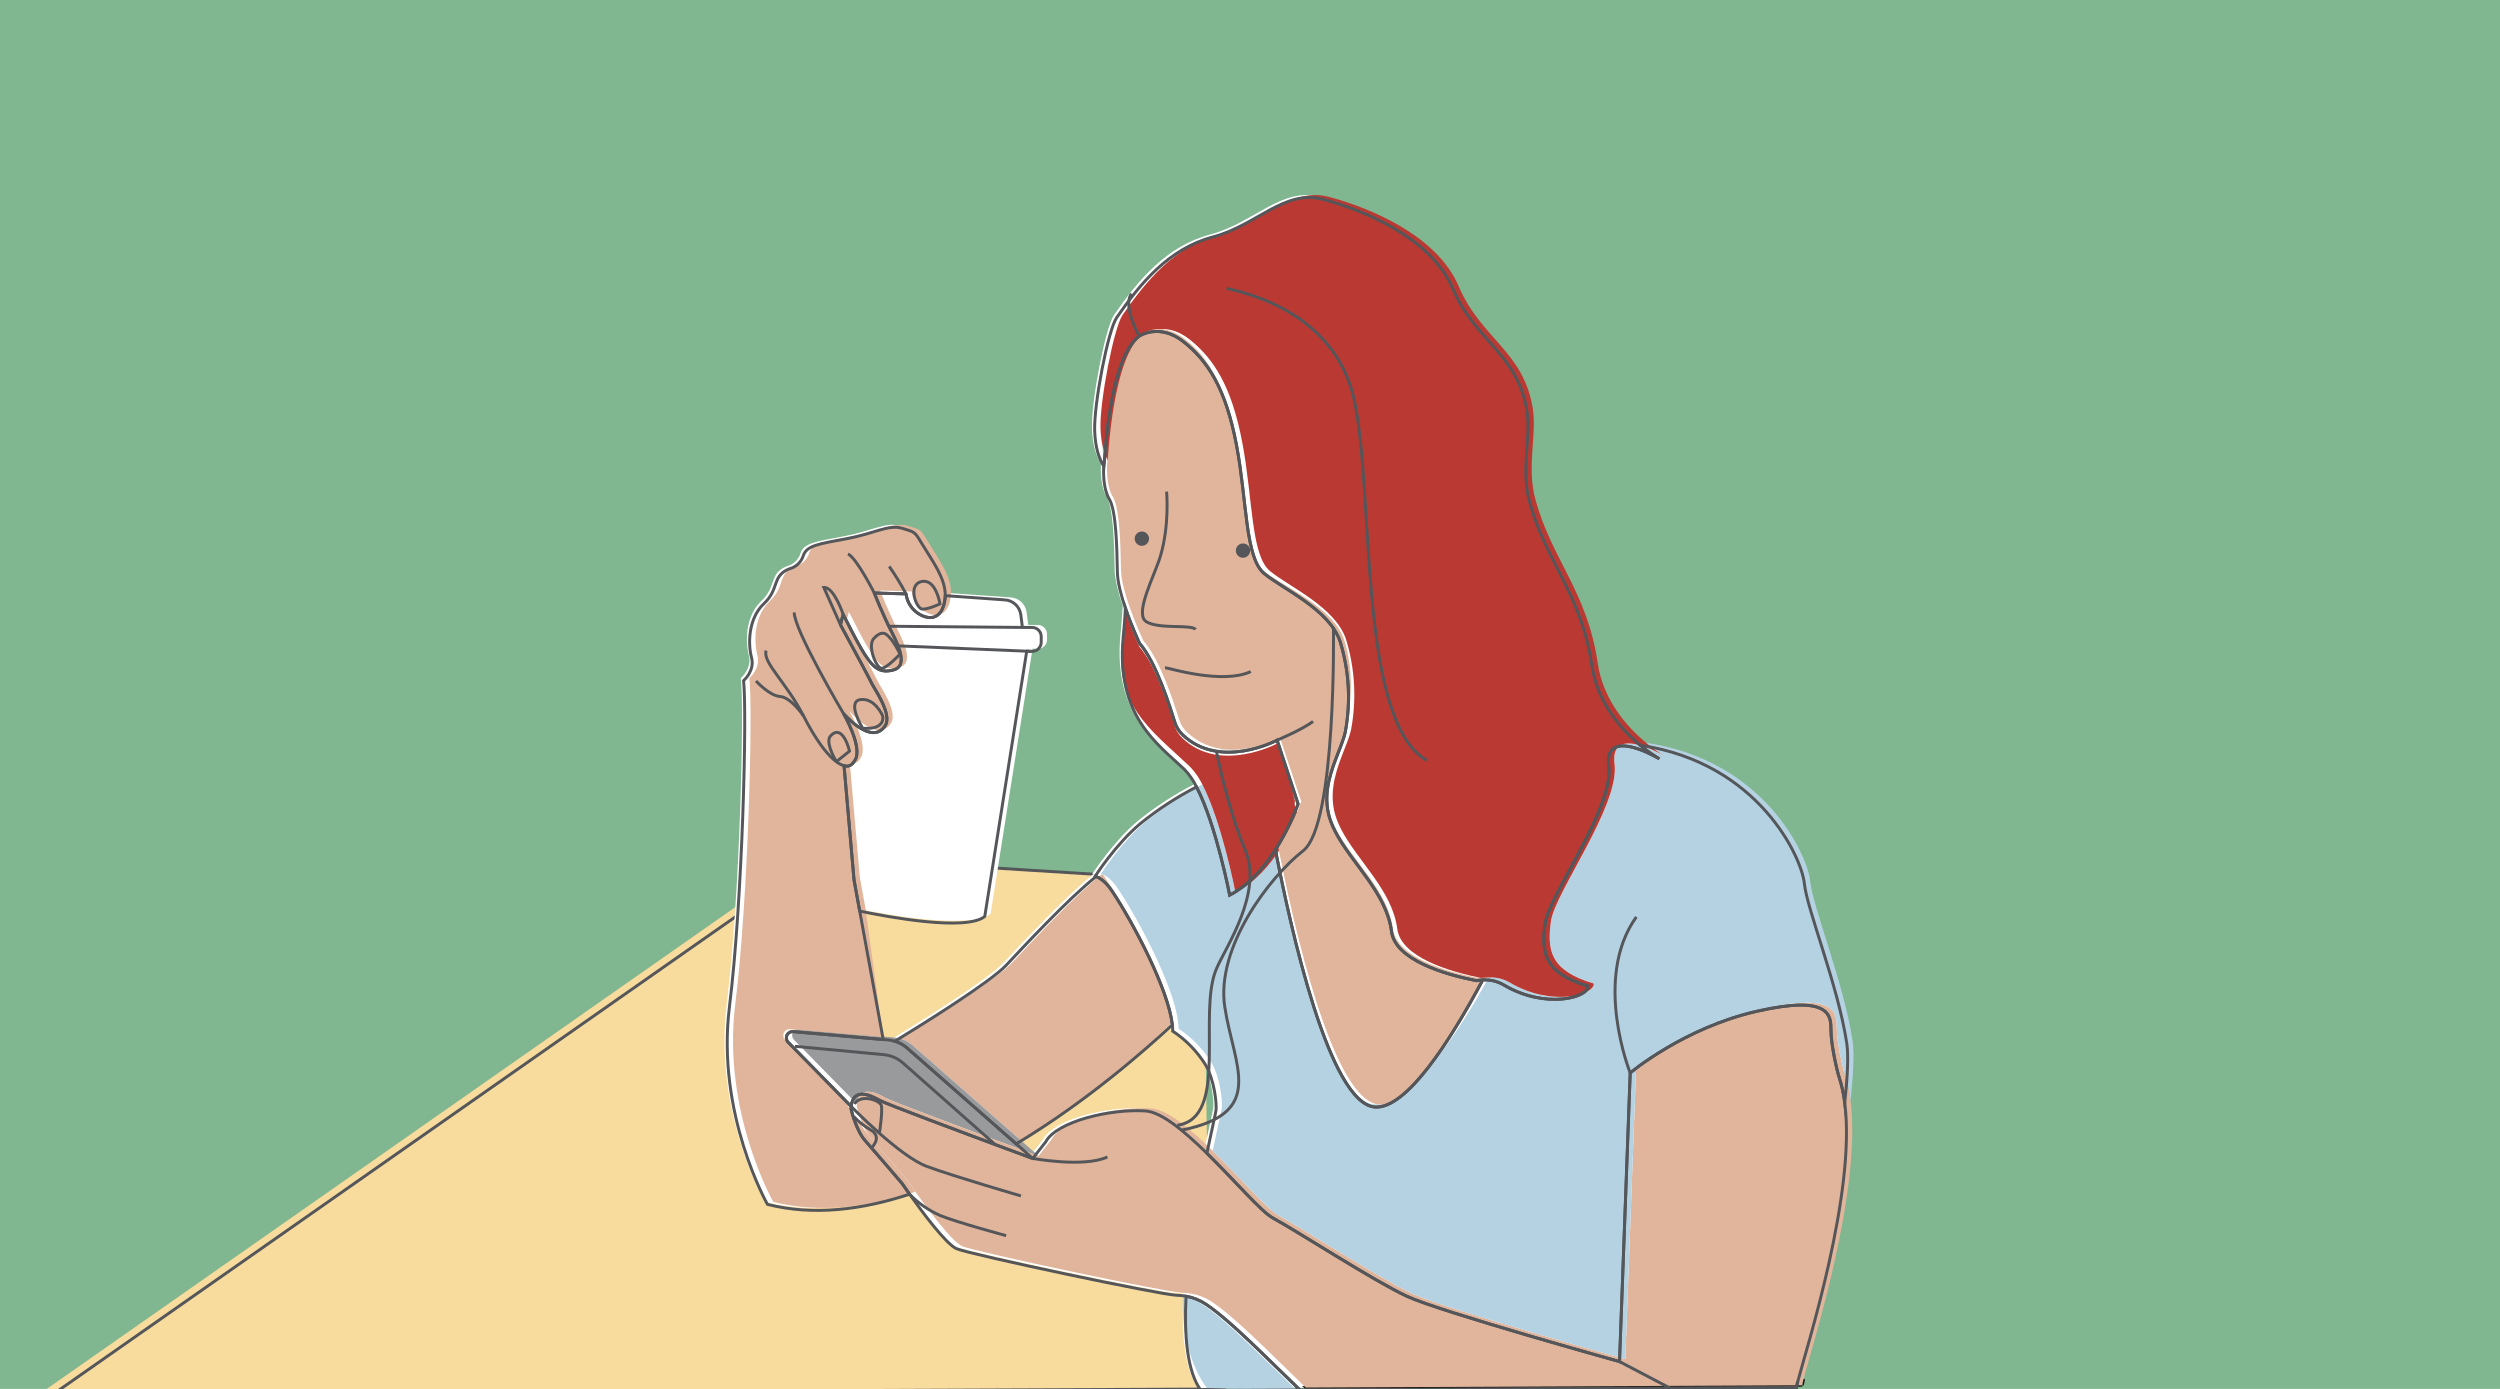
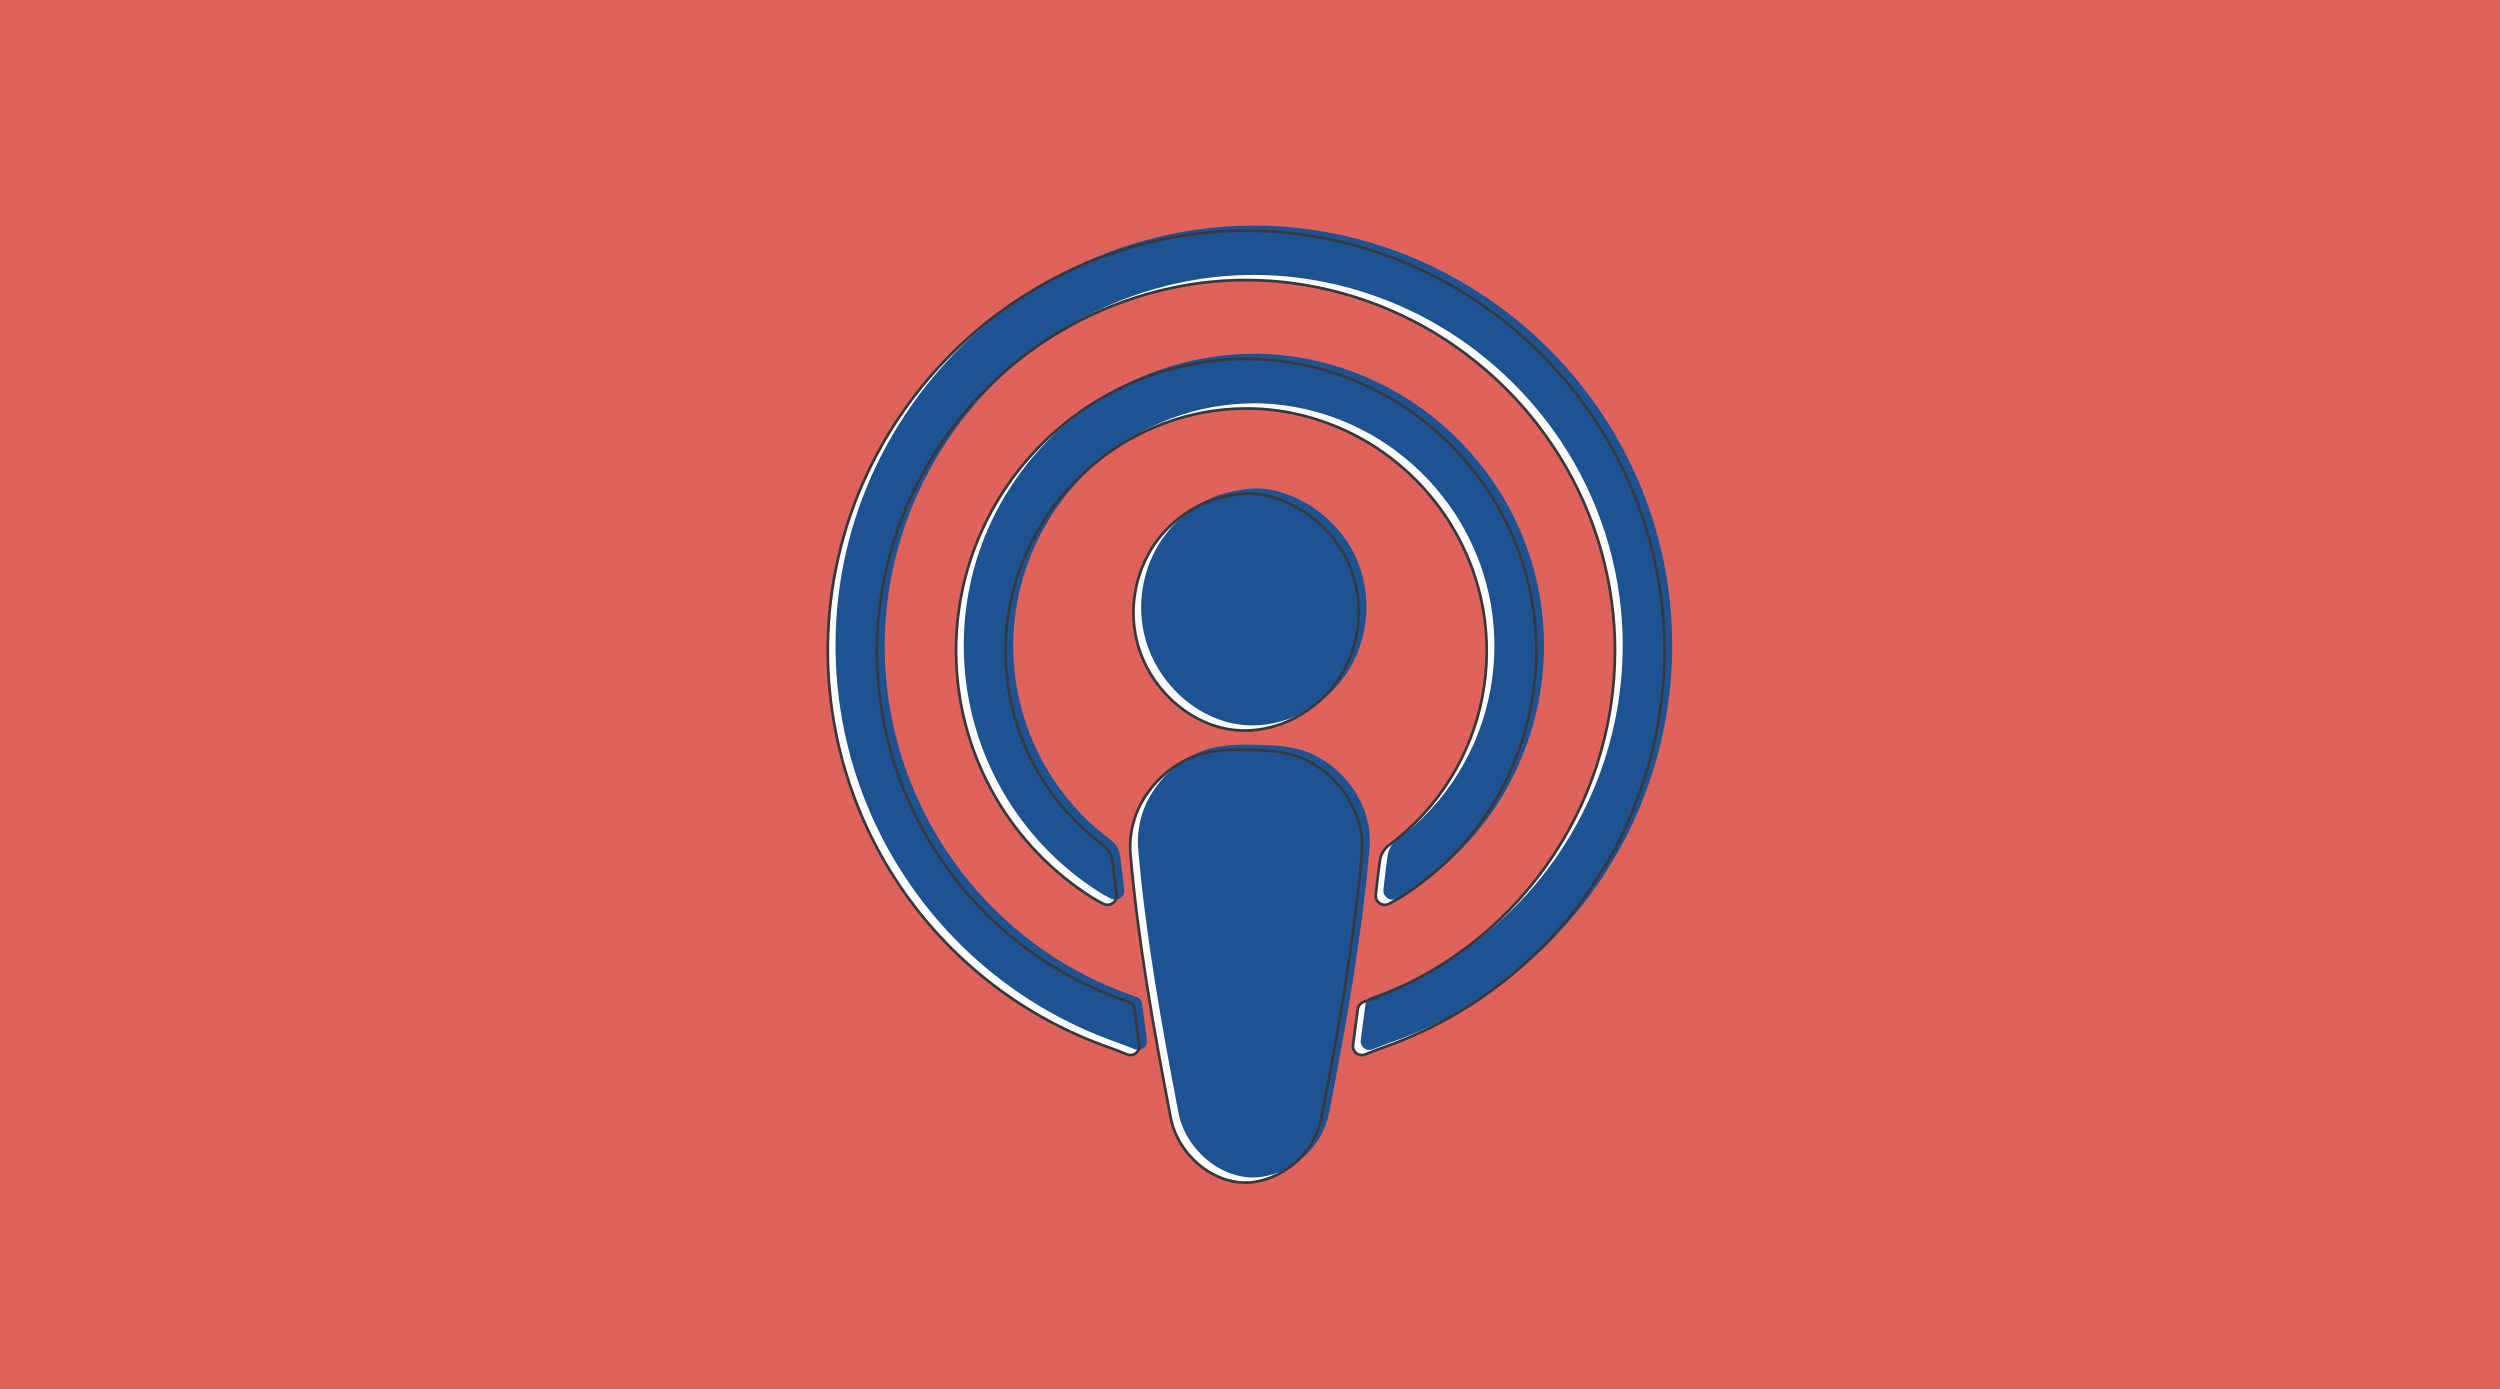
- <svg xmlns="http://www.w3.org/2000/svg" id="Layer_1" data-name="Layer 1" viewBox="0 0 841.89 467.717">
-   <defs>
-     <style>.cls-1{fill:#80b690;}.cls-2{fill:#f8dc9d;}.cls-11,.cls-3,.cls-5,.cls-6{fill:none;}.cls-11,.cls-12,.cls-3{stroke:#54565a;}.cls-3{stroke-linejoin:round;}.cls-4{fill:#fff;}.cls-6{stroke:#1d1d1b;}.cls-11,.cls-12,.cls-6{stroke-miterlimit:10;}.cls-7{fill:#b5d2e3;}.cls-8{fill:#e0b59b;}.cls-9{fill:#989a9c;}.cls-10{fill:#ba3932;}.cls-12,.cls-13{fill:#54565a;}</style>
-   </defs>
-   <rect class="cls-1" width="841.89" height="467.717" />
-   <path class="cls-2" d="M271.545,288.747c2.475,0,133.635,8.249,133.635,8.249l2.475,170.756L13.349,469.401Z" />
-   <path class="cls-3" d="M276.238,288.747c2.475,0,133.635,8.249,133.635,8.249l2.475,170.756L18.042,469.401Z" />
-   <path class="cls-4" d="M437.244,467.635l166.818-1.138-167.199.772C436.99,467.391,437.117,467.514,437.244,467.635Z" />
-   <path class="cls-4" d="M604.502,464.344a9.874,9.874,0,0,0-.44,2.154S604.22,465.731,604.502,464.344Z" />
-   <path class="cls-4" d="M398.485,435.679c-.675,13.401.382,25.417,5.022,31.744l33.356-.154c-11.435-10.938-22.965-22.966-31.516-28.791A17.719,17.719,0,0,0,398.485,435.679Z" />
-   <path class="cls-4" d="M341.286,384.381c23.694-14.219,43.309-31.503,52.586-40.094-1.354-12.015-13.09-34.188-20.261-45.005-2.402-3.623-4.602-4.638-5.417-4.906-9.02,7.074-24.896,24.115-30.169,29.74-5.489,5.855-28.752,20.296-37.596,25.694a10.806,10.806,0,0,1,4.067,2.237Z" />
-   <path class="cls-4" d="M264.486,350.143l21.213,21.622c.765-6.66,6.833-3.621,9.54-2.074,2.058,1.176,28.956,11.208,43.077,16.446,5.095,1.89,8.527,3.156,8.527,3.156l.013-.016-5.569-4.895-36.79-32.334a11.003,11.003,0,0,0-6.192-2.65l-1.802-.158-30.33-2.666A2.104,2.104,0,0,0,264.486,350.143Z" />
-   <path class="cls-4" d="M618.463,362.09c-.8-2.4-2.8-11.201-2.8-16.001,0-4.8,0-12.001-24.802-6.401-24.802,5.6-42.803,20.802-42.803,20.802L544.457,457.697s-60.404-16.801-71.605-22.002c-11.201-5.2-36.403-21.602-45.203-26.402-3.824-2.086-12.833-12.62-22.153-21.762-7.54-7.396-15.283-13.883-20.65-14.241-12.001-.8-30.002,3.6-33.603,10.401l-4.388,5.584-.013.016s-3.432-1.266-8.527-3.156c-14.12-5.238-41.019-15.27-43.077-16.446-2.706-1.547-8.775-4.586-9.54,2.074-.027.231-.048.471-.061.726,0,0,1.6,7.201,4.8,10.801,3.2,3.6,12.401,14.401,12.401,14.401s.995,1.462,2.535,3.628c4.168,5.861,12.361,16.913,15.866,18.374,4.8,2,68.452,15.457,73.931,15.653a22.293,22.293,0,0,1,3.314.332,17.719,17.719,0,0,1,6.862,2.799c8.551,5.825,20.081,17.854,31.516,28.791l167.199-.772a9.874,9.874,0,0,1,.44-2.154c2.958-11.3,19.658-63.344,15.819-93.677A45.213,45.213,0,0,0,618.463,362.09Z" />
-   <path class="cls-4" d="M309.124,206.261a9.272,9.272,0,0,1-4.927-7.089l-10.701-.309s2.909,7.398,5.902,13.217c2.992,5.819,5.071,11.554.499,12.718-4.572,1.164-6.983-.499-11.056-7.648-1.937-3.399-4.061-7.605-5.837-11.11l-.904,3.521c4.402,8.123,9.782,18.099,10.315,19.309.914,2.078,7.302,10.798,4.738,14.713-4.572,6.982-14.048-4.156-14.048-4.156s6.899,11.804,3.741,15.96c0,0-1.214,2.502-3.542,1.588l3.376,38.562,1.91,10.444c8.904,1.863,35.768,6.941,42.115,1.809L344.842,218.42l1.569.105a3.099,3.099,0,0,0,3.305-3.093v-1.875a3.099,3.099,0,0,0-3.099-3.099h-3.238l-.528-4.224a5.777,5.777,0,0,0-5.52-5.057L317.39,199.754c-.007.257-.01.515-.036.771C316.772,206.178,313.696,208.588,309.124,206.261Z" />
-   <path class="cls-4" d="M290.438,383.291c-3.2-3.6-4.8-10.801-4.8-10.801.013-.255.035-.495.061-.726L264.486,350.143a2.104,2.104,0,0,1,1.686-3.57l30.33,2.666-7.912-43.258-1.91-10.444-3.376-38.562c2.328.914,3.542-1.588,3.542-1.588,3.159-4.156-3.741-15.96-3.741-15.96s9.476,11.139,14.048,4.156c2.564-3.916-3.824-12.635-4.738-14.713-.533-1.21-5.913-11.186-10.315-19.309l.904-3.521c1.776,3.505,3.9,7.711,5.837,11.11,4.073,7.149,6.484,8.811,11.056,7.648,4.572-1.164,2.494-6.899-.499-12.718-2.993-5.819-5.902-13.217-5.902-13.217l10.701.309a9.272,9.272,0,0,0,4.927,7.089c4.572,2.328,7.648-.083,8.229-5.736.026-.256.029-.513.036-.771.148-5.725-4.408-11.833-7.351-16.685-3.076-5.071-2.577-4.572-7.149-5.985-4.572-1.413-9.31,1.746-18.62,3.491-9.31,1.746-13.632,2.244-14.713,5.819a6.571,6.571,0,0,1-4.655,4.323c-6.047,2.474-3.208,6.672-8.571,11.737s-5.363,13.705-4.171,18.174c1.192,4.469-2.681,7.746-2.681,7.746,1.192,10.427-.298,73.886-4.767,109.935s12.811,66.438,12.811,66.438c15.407,3.907,31.836,1.862,47.851-3.425-1.54-2.165-2.535-3.628-2.535-3.628S293.638,386.892,290.438,383.291Z" />
-   <path class="cls-4" d="M557.517,254.503c.227.135.362.211.362.211S557.744,254.633,557.517,254.503Z" />
-   <path class="cls-4" d="M373.611,299.282c7.171,10.817,18.907,32.99,20.261,45.005a19.171,19.171,0,0,1,.132,2.129,37.131,37.131,0,0,1,10.993,11.257c3.071,5.189,3.848,13.197,3.579,15.352-.16,1.283-1.458,6.751-3.08,14.506,9.32,9.142,18.329,19.676,22.153,21.762,8.801,4.8,34.002,21.202,45.203,26.402,11.201,5.2,71.605,22.002,71.605,22.002l3.6-97.207s18.001-15.201,42.803-20.802c24.802-5.6,24.802,1.6,24.802,6.401,0,4.8,2,13.601,2.8,16.001a45.213,45.213,0,0,1,1.858,8.577c.935-8.926,1.281-16.132.673-20.144-2.979-19.663-13.407-44.987-14.301-53.925-.83-8.302-15.043-40.488-55.255-46.464a49.785,49.785,0,0,0,6.079,4.369c.227.13.362.211.362.211s-.135-.076-.362-.211c-2.568-1.474-18.294-10.018-16.687,2.834,1.749,13.989-20.109,43.278-21.421,52.896-1.311,9.617-.437,16.612,14.426,20.983.331,3.855-14.23,7.961-28.29-.324a12.516,12.516,0,0,0-7.13-1.715c-11.177,20.889-25.619,43.22-36.106,42.809-15.615-.612-28.794-61.143-33.724-86.645-3.849,6.024-8.932,11.877-15.404,15.275,0,0-4.574-23.767-11.173-36.447a109.677,109.677,0,0,0-19.058,12.469c-8.23,6.964-15.094,17.648-15.094,17.648a2.684,2.684,0,0,1,.338.092C369.008,294.644,371.209,295.659,373.611,299.282Z" />
-   <path class="cls-4" d="M432.047,257.222l-2.893-8.796s-19.268,10.259-31.881-1.878a9.725,9.725,0,0,1-2.53-4.053c-1.652-5.184-6.221-20.2-11.906-26.66,0,0-2.616-5.542-4.754-11.812-.166,2.973-.408,6.16-.747,9.599-2.623,26.666,11.803,36.284,20.546,44.59a22.988,22.988,0,0,1,4.127,5.957c6.599,12.681,11.173,36.447,11.173,36.447,6.472-3.398,11.555-9.251,15.404-15.275a79.068,79.068,0,0,0,5.159-9.516c1-2.177,1.829-4.2,2.476-5.914Z" />
-   <path class="cls-4" d="M551.438,250.134c-6.045-5.02-14.429-14.098-16.291-26.895-3.497-24.043-15.531-34.927-20.983-55.081-2.99-11.052.544-21.685-.874-30.601-3.06-19.235-17.486-23.606-24.918-41.092-7.432-17.486-30.601-26.666-43.715-30.164-13.114-3.497-22.295,8.743-37.158,12.677-14.863,3.934-24.481,15.737-32.349,27.104-2.951,4.262-7.708,29.229-7.432,38.032.188,5.986,1.514,9.533,3.056,12.063a7.268,7.268,0,0,1,.128-1.019c.288-1.15,1.582-35.011,11.79-42.775,0,0,6.758-4.601,14.953,1.869,8.196,6.47,14.234,15.816,17.829,34.795,3.595,18.979,2.876,37.959,9.346,43.279s21.999,12.078,25.593,23.005a63.665,63.665,0,0,1,1.725,30.194c-.532,2.662-1.952,5.858-3.302,9.439-2.296,6.089-4.393,13.294-1.586,20.899a30.341,30.341,0,0,0,1.441,3.26c5.481,10.759,17.277,20.622,18.977,33.692,1.251,9.621,17.779,14.456,28.585,16.604a16.852,16.852,0,0,1,2.164-.244,12.516,12.516,0,0,1,7.13,1.715c14.06,8.285,28.621,4.179,28.29.324-14.863-4.372-15.738-11.366-14.426-20.983,1.312-9.617,23.169-38.907,21.421-52.896-1.607-12.852,14.119-4.308,16.687-2.834A49.785,49.785,0,0,1,551.438,250.134Z" />
-   <path class="cls-4" d="M496.252,329.421c-10.806-2.149-27.334-6.983-28.585-16.604-1.699-13.07-13.496-22.933-18.977-33.692a30.341,30.341,0,0,1-1.441-3.26c-2.807-7.605-.71-14.81,1.586-20.899,1.35-3.581,2.77-6.777,3.302-9.439a63.665,63.665,0,0,0-1.725-30.194c-3.595-10.927-19.123-17.685-25.593-23.005s-5.751-24.299-9.346-43.279c-3.594-18.979-9.633-28.325-17.829-34.795-8.196-6.47-14.953-1.869-14.953-1.869-10.209,7.764-11.503,41.625-11.79,42.775a7.268,7.268,0,0,0-.128,1.019c-.183,2.401-.071,7.932,1.854,11.059,2.301,3.738,2.588,16.104,2.732,24.587.058,3.416,1.282,7.973,2.723,12.199,2.138,6.271,4.754,11.812,4.754,11.812,5.685,6.461,10.255,21.476,11.906,26.66a9.725,9.725,0,0,0,2.53,4.053c12.614,12.136,31.881,1.878,31.881,1.878l2.893,8.796,4.174,12.688c-.647,1.714-1.476,3.737-2.476,5.914a79.068,79.068,0,0,1-5.159,9.516c4.93,25.502,18.109,86.033,33.724,86.645,10.487.411,24.929-21.92,36.106-42.809A16.852,16.852,0,0,0,496.252,329.421Z" />
-   <path class="cls-5" d="M407.874,357.673a37.131,37.131,0,0,0-10.993-11.257,19.171,19.171,0,0,0-.132-2.129c-9.276,8.59-28.892,25.875-52.586,40.094l5.569,4.895,4.388-5.584c3.6-6.801,21.602-11.201,33.603-10.401,5.367.358,13.11,6.844,20.65,14.241,1.622-7.755,2.92-13.223,3.08-14.506C411.722,370.87,410.945,362.862,407.874,357.673Z" />
-   <path class="cls-6" d="M440.121,467.635l166.818-1.138-167.199.772C439.867,467.391,439.994,467.514,440.121,467.635Z" />
-   <path class="cls-6" d="M607.379,464.344a9.874,9.874,0,0,0-.44,2.154S607.097,465.731,607.379,464.344Z" />
-   <path class="cls-7" d="M398.363,436.679c-.675,13.401,3.382,24.417,8.022,30.744l30.356.846c-11.435-10.938-22.965-22.966-31.516-28.791A17.719,17.719,0,0,0,398.363,436.679Z" />
-   <path class="cls-8" d="M344.163,384.381c23.694-14.219,41.309-31.503,50.586-40.094-1.354-12.015-13.09-34.188-20.261-45.005-2.402-3.623-2.602-4.638-3.417-4.906-9.02,7.074-24.896,24.115-30.169,29.74-5.489,5.855-28.752,20.296-37.596,25.694a10.806,10.806,0,0,1,4.067,2.237Z" />
-   <path class="cls-9" d="M267.363,350.143l21.213,21.622c.765-6.66,6.833-3.621,9.54-2.074,2.058,1.176,28.956,11.208,43.077,16.446,5.095,1.89,8.527,3.156,8.527,3.156l.013-.016-5.569-4.895-36.79-32.334a11.003,11.003,0,0,0-6.192-2.65l-1.802-.158-30.33-2.666A2.104,2.104,0,0,0,267.363,350.143Z" />
-   <path class="cls-8" d="M621.34,362.09c-.8-2.4-2.8-11.201-2.8-16.001,0-4.8,0-12.001-24.802-6.401-24.802,5.6-42.803,20.802-42.803,20.802l-3.6,97.207S486.93,440.896,475.729,435.695c-11.201-5.2-36.403-21.602-45.203-26.402-3.824-2.086-12.833-12.62-22.153-21.762-7.54-7.396-15.283-13.883-20.65-14.241-12.001-.8-30.002,3.6-33.603,10.401l-4.388,5.584-.013.016s-3.432-1.266-8.527-3.156c-14.12-5.238-41.019-15.27-43.077-16.446-2.706-1.547-8.775-4.586-9.54,2.074-.027.231-.048.471-.061.726,0,0,1.6,7.201,4.8,10.801,3.2,3.6,12.401,14.401,12.401,14.401s.995,1.462,2.535,3.628c4.168,5.861,12.361,16.913,15.866,18.374,4.8,2,68.452,15.457,73.931,15.653a22.293,22.293,0,0,1,3.314.332,17.719,17.719,0,0,1,6.862,2.799c8.551,5.825,20.081,17.854,31.516,28.791l167.199-.772a9.874,9.874,0,0,1,.44-2.154c2.958-11.3,19.658-63.344,15.819-93.677A45.213,45.213,0,0,0,621.34,362.09Z" />
-   <path class="cls-4" d="M312.002,206.261a9.272,9.272,0,0,1-4.927-7.089l-10.701-.309s2.909,7.398,5.902,13.217c2.992,5.819,5.071,11.554.499,12.718-4.572,1.164-6.983-.499-11.056-7.648-1.937-3.399-4.061-7.605-5.837-11.11l-.904,3.521c4.402,8.123,9.782,18.099,10.315,19.309.914,2.078,7.302,10.798,4.738,14.713-4.572,6.982-14.048-4.156-14.048-4.156s6.899,11.804,3.741,15.96c0,0-1.214,2.502-3.542,1.588l3.376,38.562,1.91,10.444c8.904,1.863,35.768,6.941,42.114,1.809l14.137-89.371,1.569.105a3.099,3.099,0,0,0,3.305-3.093v-1.875a3.099,3.099,0,0,0-3.099-3.099H346.257l-.528-4.224a5.777,5.777,0,0,0-5.52-5.057l-19.942-1.423c-.007.257-.01.515-.036.771C319.649,206.178,316.574,208.588,312.002,206.261Z" />
-   <path class="cls-8" d="M293.316,383.291a112.885,112.885,0,0,1-7.8-10.801c.013-.255.035-.495.061-.726l-21.213-21.622a2.104,2.104,0,0,1,1.686-3.57l31.33,2.666-5.912-43.258-1.91-10.444-3.376-38.562c2.328.914,3.542-1.588,3.542-1.588,3.159-4.156-3.741-15.96-3.741-15.96s9.476,11.139,14.048,4.156c2.564-3.916-3.824-12.635-4.738-14.713-.533-1.21-5.913-11.186-10.315-19.309l.904-3.521c1.776,3.505,3.9,7.711,5.837,11.11,4.073,7.149,6.484,8.811,11.056,7.648,4.572-1.164,2.494-6.899-.499-12.718-2.993-5.819-5.902-13.217-5.902-13.217l10.701.309a9.272,9.272,0,0,0,4.927,7.089c4.572,2.328,7.648-.083,8.229-5.736.026-.256.029-.513.036-.771.148-5.725-4.408-11.833-7.351-16.685-3.076-5.071-2.577-4.572-7.149-5.985-4.572-1.413-9.31,1.746-18.62,3.491-9.31,1.746-13.632,2.244-14.713,5.819a6.571,6.571,0,0,1-4.655,4.323c-6.047,2.474-3.208,6.672-8.571,11.737s-5.363,13.705-4.171,18.174c1.192,4.469-2.681,7.746-2.681,7.746,1.192,10.427-.298,73.886-4.767,109.935s12.811,66.438,12.811,66.438c15.407,3.907,31.836,1.862,47.851-3.425-1.54-2.165-2.535-3.628-2.535-3.628S296.516,386.892,293.316,383.291Z" />
-   <path class="cls-6" d="M560.395,254.503c.227.135.362.211.362.211S560.622,254.633,560.395,254.503Z" />
-   <path class="cls-7" d="M376.488,299.282c7.171,10.817,18.907,32.99,20.261,45.005a19.171,19.171,0,0,1,.132,2.129,37.131,37.131,0,0,1,10.993,11.257c3.071,5.189,3.848,13.197,3.579,15.352-.16,1.283-1.458,6.751-3.08,14.506,9.32,9.142,18.329,19.676,22.153,21.762,8.801,4.8,34.002,21.202,45.203,26.402,11.201,5.2,71.605,22.002,71.605,22.002l3.6-97.207S568.936,345.289,593.738,339.688c24.802-5.6,24.802,1.6,24.802,6.401,0,4.8,2,13.601,2.8,16.001a45.213,45.213,0,0,1,1.858,8.577c.935-8.926,1.281-16.132.673-20.144-2.979-19.663-13.407-44.987-14.301-53.925-.83-8.302-15.043-40.488-55.255-46.464a49.785,49.785,0,0,0,6.079,4.369c.227.13.362.211.362.211s-.135-.076-.362-.211c-2.567-1.474-18.294-10.018-16.687,2.834,1.749,13.989-20.109,43.278-21.421,52.896-1.311,9.617-.437,16.612,14.426,20.983.331,3.855-14.23,7.961-28.29-.324a12.517,12.517,0,0,0-7.13-1.715c-11.177,20.889-27.619,43.22-38.106,42.809-15.615-.612-28.794-61.143-33.724-86.645-3.849,6.024-6.932,11.877-13.404,15.275,0,0-4.574-23.767-11.173-36.447a109.676,109.676,0,0,0-19.058,12.469c-8.23,6.964-15.094,17.648-15.094,17.648a2.684,2.684,0,0,1,.338.092C371.886,294.644,374.086,295.659,376.488,299.282Z" />
-   <path class="cls-10" d="M432.924,257.222l-2.893-6.796s-19.268,10.259-31.881-1.878a9.725,9.725,0,0,1-2.53-4.053c-1.652-5.184-6.221-20.2-11.906-26.66,0,0-2.616-5.542-4.754-11.812a42.854,42.854,0,0,1-.568,7.388c-4.355,23.607,9.227,32.317,22.367,44.801a22.988,22.988,0,0,1,4.127,5.957c6.599,12.681,11.173,36.447,11.173,36.447,6.472-3.398,11.555-9.251,15.404-15.275a79.067,79.067,0,0,0,5.159-9.516c1-2.177-1.171-4.2-.524-5.914Z" />
-   <path class="cls-10" d="M554.315,250.134c-6.045-5.02-14.429-14.098-16.291-26.895-3.497-24.043-15.531-34.927-20.983-55.081-2.99-11.052.544-21.685-.874-30.601-3.06-19.235-17.486-23.606-24.918-41.092-7.432-17.486-30.601-26.666-43.715-30.164-13.114-3.497-22.295,8.743-37.158,12.677-14.863,3.934-24.481,15.737-32.349,27.104-2.951,4.262-7.708,29.229-7.432,38.032.188,5.986,1.514,9.533,3.056,12.063a7.269,7.269,0,0,1,.128-1.019c.288-1.15,1.582-35.011,11.79-42.775,0,0,6.758-4.601,14.953,1.869,8.196,6.47,14.235,15.816,17.829,34.795,3.595,18.979,2.876,37.959,9.346,43.279s21.999,12.078,25.593,23.005a63.665,63.665,0,0,1,1.725,30.194c-.532,2.662-1.952,5.858-3.302,9.439-2.296,6.089-4.393,13.294-1.586,20.899a30.339,30.339,0,0,0,1.441,3.26c5.481,10.759,17.277,20.622,18.977,33.692,1.251,9.621,17.779,14.456,28.585,16.604a16.851,16.851,0,0,1,2.164-.244,12.517,12.517,0,0,1,7.13,1.715c14.06,8.285,28.621,4.179,28.29.324-14.863-4.372-15.738-11.366-14.426-20.983,1.312-9.617,23.169-38.907,21.421-52.896-1.607-12.852,14.119-4.308,16.687-2.834A49.785,49.785,0,0,1,554.315,250.134Z" />
-   <path class="cls-8" d="M498.099,329.421c-10.959-2.149-27.721-6.983-28.99-16.604-1.723-13.07-13.687-22.933-19.245-33.692a30.128,30.128,0,0,1-1.461-3.26c-2.846-7.605-.72-14.81,1.609-20.899,1.37-3.581,2.809-6.777,3.349-9.439,1.458-7.189,2.896-19.267-.75-30.194-3.646-10.927-20.394-17.685-26.956-23.005s-5.833-24.299-9.478-43.279c-3.645-18.979-8.77-28.325-17.081-34.795-8.312-6.47-14.165-1.869-14.165-1.869-10.353,7.764-11.665,41.625-11.957,42.775a7.173,7.173,0,0,0-.13,1.019c-.185,2.401-.072,7.932,1.88,11.059,2.333,3.738,2.625,16.104,2.771,24.587.059,3.416,1.3,7.973,2.761,12.199a127.108,127.108,0,0,0,4.821,11.812c5.766,6.461,10.4,21.476,12.075,26.66a9.706,9.706,0,0,0,2.566,4.053c12.792,12.136,31.333,1.878,31.333,1.878l2.934,8.796,4.233,12.688c-.656,1.714-1.497,3.737-2.511,5.914a78.721,78.721,0,0,1-5.232,9.516c5,25.502,18.365,86.033,34.202,86.645,10.636.411,24.282-21.92,35.617-42.809A17.323,17.323,0,0,0,498.099,329.421Z" />
-   <path class="cls-5" d="M405.918,358.503a37.131,37.131,0,0,0-10.993-11.257,19.172,19.172,0,0,0-.132-2.129c-9.276,8.59-28.892,25.875-52.586,40.094l5.569,4.895,4.388-5.584c3.6-6.801,21.602-11.201,33.603-10.401,5.367.358,13.11,6.844,20.65,14.241,1.622-7.755,2.92-13.223,3.08-14.506C409.766,371.7,408.989,363.692,405.918,358.503Z" />
-   <path class="cls-11" d="M438.165,468.465,604.983,467.328l-167.199.772C437.911,468.221,438.038,468.344,438.165,468.465Z" />
-   <path class="cls-11" d="M605.423,465.174a9.874,9.874,0,0,0-.44,2.154S605.141,466.561,605.423,465.174Z" />
-   <path class="cls-11" d="M399.407,436.51c-.675,13.401.382,25.417,5.022,31.744l33.356-.154c-11.435-10.938-22.965-22.966-31.516-28.791A17.719,17.719,0,0,0,399.407,436.51Z" />
-   <path class="cls-11" d="M342.207,385.211c23.694-14.219,43.309-31.503,52.586-40.094-1.354-12.015-13.09-34.188-20.261-45.005-2.402-3.623-4.602-4.638-5.417-4.906-9.02,7.074-24.896,24.115-30.169,29.74-5.489,5.855-28.752,20.296-37.596,25.694a10.806,10.806,0,0,1,4.067,2.237Z" />
-   <path class="cls-11" d="M265.408,350.973l21.213,21.622c.765-6.66,6.833-3.621,9.54-2.074,2.058,1.176,28.956,11.208,43.077,16.446,5.095,1.89,8.527,3.156,8.527,3.156l.013-.016-5.569-4.895-36.79-32.334a11.003,11.003,0,0,0-6.192-2.65l-1.802-.158-30.33-2.666A2.104,2.104,0,0,0,265.408,350.973Z" />
-   <path class="cls-11" d="M619.384,362.92c-.8-2.4-2.8-11.201-2.8-16.001s0-12.001-24.802-6.401c-24.802,5.6-42.803,20.802-42.803,20.802L545.379,458.527s-60.404-16.801-71.605-22.002c-11.201-5.2-36.403-21.602-45.203-26.402-3.824-2.086-12.833-12.62-22.153-21.762-7.54-7.396-15.283-13.883-20.65-14.241-12.001-.8-30.002,3.6-33.603,10.401l-4.388,5.584-.013.016s-3.432-1.266-8.527-3.156c-14.12-5.238-41.019-15.27-43.077-16.446-2.706-1.547-8.775-4.586-9.54,2.074-.027.231-.048.471-.061.726,0,0,1.6,7.201,4.8,10.801,3.2,3.6,12.401,14.401,12.401,14.401s.995,1.462,2.535,3.628c4.168,5.861,12.361,16.913,15.866,18.374,4.8,2,68.452,15.457,73.931,15.653a22.293,22.293,0,0,1,3.314.332,17.719,17.719,0,0,1,6.862,2.799c8.551,5.825,20.081,17.854,31.516,28.791l167.199-.772a9.874,9.874,0,0,1,.44-2.154c2.958-11.3,19.658-63.344,15.819-93.677A45.214,45.214,0,0,0,619.384,362.92Z" />
-   <path class="cls-3" d="M310.046,207.091a9.272,9.272,0,0,1-4.927-7.089l-10.701-.309s2.909,7.398,5.902,13.217c2.992,5.819,5.071,11.554.499,12.718-4.572,1.164-6.983-.499-11.056-7.648-1.937-3.399-4.061-7.605-5.837-11.11l-.904,3.521c4.402,8.123,9.782,18.099,10.315,19.309.914,2.078,7.302,10.798,4.738,14.713-4.572,6.982-14.048-4.156-14.048-4.156s6.899,11.804,3.741,15.96c0,0-1.214,2.502-3.542,1.588l3.376,38.562,1.91,10.444c8.904,1.863,35.768,6.941,42.114,1.809l14.137-89.371,1.569.105a3.099,3.099,0,0,0,3.305-3.093V214.387a3.099,3.099,0,0,0-3.099-3.099h-3.238l-.528-4.224a5.777,5.777,0,0,0-5.52-5.057l-19.942-1.423c-.007.257-.01.515-.036.771C317.694,207.008,314.618,209.418,310.046,207.091Z" />
-   <path class="cls-3" d="M291.36,384.121c-3.2-3.6-4.8-10.801-4.8-10.801.013-.255.035-.495.061-.726L265.408,350.973a2.104,2.104,0,0,1,1.686-3.57l30.33,2.666L289.512,306.811l-1.91-10.444-3.376-38.562c2.328.914,3.542-1.588,3.542-1.588,3.159-4.156-3.741-15.96-3.741-15.96s9.476,11.139,14.048,4.156c2.564-3.916-3.824-12.635-4.738-14.713-.533-1.21-5.913-11.186-10.315-19.309l.904-3.521c1.776,3.505,3.9,7.711,5.837,11.11,4.073,7.149,6.484,8.811,11.056,7.648,4.572-1.164,2.494-6.899-.499-12.718-2.993-5.819-5.902-13.217-5.902-13.217l10.701.309a9.272,9.272,0,0,0,4.927,7.089c4.572,2.328,7.648-.083,8.229-5.736.026-.256.029-.513.036-.771.148-5.725-4.408-11.833-7.351-16.685-3.076-5.071-2.577-4.572-7.149-5.985-4.572-1.413-9.31,1.746-18.62,3.491-9.31,1.746-13.632,2.244-14.713,5.819a6.571,6.571,0,0,1-4.655,4.323c-6.047,2.474-3.208,6.672-8.571,11.737s-5.363,13.705-4.171,18.174c1.192,4.469-2.681,7.746-2.681,7.746,1.192,10.427-.298,73.886-4.767,109.935s12.811,66.438,12.811,66.438c15.407,3.907,31.836,1.862,47.851-3.425-1.54-2.165-2.535-3.628-2.535-3.628S294.56,387.722,291.36,384.121Z" />
-   <path class="cls-11" d="M558.439,255.333c.227.135.362.211.362.211S558.666,255.464,558.439,255.333Z" />
-   <path class="cls-11" d="M374.532,300.113c7.171,10.817,18.907,32.99,20.261,45.005a19.172,19.172,0,0,1,.132,2.129,37.131,37.131,0,0,1,10.993,11.257c3.071,5.189,3.848,13.197,3.579,15.352-.16,1.283-1.458,6.751-3.08,14.506,9.32,9.142,18.329,19.676,22.153,21.762,8.801,4.8,34.002,21.202,45.203,26.402,11.201,5.2,71.605,22.002,71.605,22.002l3.6-97.207s18.001-15.201,42.803-20.802c24.802-5.6,24.802,1.6,24.802,6.401s2,13.601,2.8,16.001a45.214,45.214,0,0,1,1.858,8.577c.935-8.926,1.281-16.132.673-20.144-2.979-19.663-13.407-44.987-14.301-53.925-.83-8.302-15.043-40.488-55.255-46.464a49.786,49.786,0,0,0,6.079,4.369c.227.13.362.211.362.211s-.135-.076-.362-.211c-2.568-1.474-18.294-10.018-16.687,2.834,1.749,13.989-20.109,43.278-21.421,52.896-1.311,9.617-.437,16.612,14.426,20.983.331,3.855-14.23,7.961-28.29-.324a12.516,12.516,0,0,0-7.13-1.715c-11.177,20.889-25.619,43.22-36.106,42.809-15.615-.612-28.794-61.143-33.724-86.645-3.849,6.024-8.932,11.877-15.404,15.275,0,0-4.574-23.767-11.173-36.447a109.676,109.676,0,0,0-19.058,12.469c-8.23,6.964-15.094,17.648-15.094,17.648a2.682,2.682,0,0,1,.338.092C369.93,295.474,372.13,296.489,374.532,300.113Z" />
-   <path class="cls-11" d="M432.968,258.052l-2.893-8.796s-19.268,10.259-31.881-1.878a9.725,9.725,0,0,1-2.53-4.053c-1.652-5.184-6.221-20.2-11.906-26.66,0,0-2.616-5.542-4.754-11.812-.166,2.973-.408,6.16-.747,9.599-2.623,26.666,11.803,36.284,20.546,44.59a22.988,22.988,0,0,1,4.127,5.957c6.599,12.681,11.173,36.447,11.173,36.447,6.472-3.398,11.555-9.251,15.404-15.275a79.066,79.066,0,0,0,5.159-9.516c1-2.177,1.829-4.2,2.476-5.914Z" />
-   <path class="cls-11" d="M552.359,250.964c-6.045-5.02-14.429-14.098-16.291-26.895-3.497-24.043-15.531-34.927-20.983-55.081-2.99-11.052.544-21.685-.874-30.601C511.151,119.153,496.725,114.781,489.293,97.295,481.862,79.809,458.693,70.629,445.578,67.131c-13.114-3.497-22.295,8.743-37.158,12.677-14.863,3.934-24.481,15.737-32.349,27.104-2.951,4.262-7.708,29.229-7.432,38.032.188,5.986,1.514,9.533,3.056,12.063a7.267,7.267,0,0,1,.128-1.019c.288-1.15,1.582-35.011,11.79-42.775,0,0,6.758-4.601,14.953,1.869,8.196,6.47,14.234,15.816,17.829,34.795,3.595,18.979,2.876,37.959,9.346,43.279s21.999,12.078,25.593,23.005a63.665,63.665,0,0,1,1.725,30.194c-.532,2.662-1.952,5.858-3.302,9.439-2.296,6.089-4.393,13.294-1.586,20.899a30.34,30.34,0,0,0,1.441,3.26c5.481,10.759,17.277,20.622,18.977,33.692,1.251,9.621,17.779,14.456,28.585,16.604a16.852,16.852,0,0,1,2.164-.244,12.516,12.516,0,0,1,7.13,1.715c14.06,8.285,28.621,4.179,28.29.324-14.863-4.372-15.738-11.366-14.426-20.983,1.312-9.617,23.169-38.907,21.421-52.896-1.607-12.852,14.119-4.308,16.687-2.834A49.786,49.786,0,0,1,552.359,250.964Z" />
-   <path class="cls-11" d="M497.174,330.251c-10.806-2.149-27.334-6.983-28.585-16.604-1.699-13.07-13.496-22.933-18.977-33.692a30.34,30.34,0,0,1-1.441-3.26c-2.807-7.605-.71-14.81,1.586-20.899,1.35-3.581,2.77-6.777,3.302-9.439a63.665,63.665,0,0,0-1.725-30.194c-3.595-10.927-19.123-17.685-25.593-23.005s-5.751-24.299-9.346-43.279c-3.594-18.979-9.633-28.325-17.829-34.795-8.196-6.47-14.953-1.869-14.953-1.869-10.209,7.764-11.503,41.625-11.79,42.775a7.267,7.267,0,0,0-.128,1.019c-.183,2.401-.071,7.932,1.854,11.059,2.301,3.738,2.588,16.104,2.732,24.587.058,3.416,1.282,7.973,2.723,12.199,2.138,6.271,4.754,11.812,4.754,11.812,5.685,6.461,10.255,21.476,11.906,26.66a9.725,9.725,0,0,0,2.53,4.053c12.614,12.136,31.881,1.878,31.881,1.878l2.893,8.796,4.174,12.688c-.647,1.714-1.476,3.737-2.476,5.914a79.066,79.066,0,0,1-5.159,9.516c4.93,25.502,18.109,86.033,33.724,86.645,10.487.411,24.929-21.92,36.106-42.809A16.852,16.852,0,0,0,497.174,330.251Z" />
-   <path class="cls-11" d="M392.86,165.559s1.049,11.282-2.099,21.776c-1.979,6.596-8.92,19.415-4.723,22.038s15.479.787,16.529,2.624" />
-   <path class="cls-11" d="M392.336,224.852c1.049,0,19.152,5.772,28.86,1.312" />
-   <path class="cls-11" d="M430.075,249.257s8.174-3.415,12.109-6.301" />
-   <path class="cls-11" d="M383.613,113.214s-5.708-10.359-2.559-14.295" />
-   <path class="cls-11" d="M413.062,97.083c2.099.787,36.206,6.034,43.027,37.78s1.049,107.83,24.4,121.211" />
-   <path class="cls-11" d="M286.62,372.595s16.25,16.758,25.433,20.169,31.746,9.97,31.746,9.97" />
-   <path class="cls-11" d="M347.777,390.106s17.273,3.182,25.144-.491" />
-   <path class="cls-11" d="M306.296,402.15a33.047,33.047,0,0,0,10.218,7.142c5.772,2.361,22.301,6.821,22.301,6.821" />
-   <path class="cls-11" d="M267.714,352.36l29.882,2.801a11.391,11.391,0,0,1,6.484,2.809l31.323,27.709" />
-   <line class="cls-12" x1="344.301" y1="211.288" x2="299.276" y2="210.891" />
-   <line class="cls-11" x1="347.333" y1="219.354" x2="302.608" y2="217.506" />
-   <path class="cls-11" d="M283.927,206.87s-3.095-9.303-6.505-9.041l5.601,12.562" />
-   <path class="cls-11" d="M284.028,240.258s-16.576-27.999-16.576-34.033" />
-   <path class="cls-3" d="M284.227,257.806s-5.223-.25-13.627-16.687c-5.777-11.3-13.905-18.103-12.593-22.038" />
-   <path class="cls-11" d="M270.6,241.119s-4.198-6.297-7.871-6.559-8.133-5.247-8.133-5.247" />
-   <path class="cls-11" d="M294.419,199.693s-5.978-11.833-8.864-13.145" />
-   <path class="cls-11" d="M305.119,200.002a86.966,86.966,0,0,0-5.66-9.256" />
-   <path class="cls-11" d="M316.539,203.366s-3.718,1.771-5.843,1.771-5.223-8.233-.354-9.295S316.539,203.366,316.539,203.366Z" />
-   <path class="cls-11" d="M303.083,220.275s-4.426,4.781-6.197,4.781-4.869-7.525-2.656-10.004c.83-.93,2.581-2.496,4.072-1.505C300.788,215.198,303.083,220.275,303.083,220.275Z" />
-   <path class="cls-11" d="M297.24,241.079s1.239,4.781-6.728,4.161c0,0-5.577-9.03-.708-9.65S297.24,241.079,297.24,241.079Z" />
-   <path class="cls-11" d="M286.086,252.942l-3.99,3.192a.482.482,0,0,1-.721-.136c-.877-1.547-3.381-6.362-1.663-8.19C283.873,243.381,286.086,252.942,286.086,252.942Z" />
-   <path class="cls-11" d="M296.175,381.369s1.163-7.527.574-9.188-6.747-3.876-9.044-.431" />
-   <path class="cls-11" d="M293.734,386.25s3.302-3.302-.287-5.599a25.251,25.251,0,0,1-5.886-4.594" />
-   <path class="cls-11" d="M449.039,211.098s1.101,66.584-10.18,75.389-29.44,32.467-26.414,52.552,14.307,35.768-14.582,41.546" />
-   <path class="cls-11" d="M409.694,253.195s3.577,18.71,9.63,33.017-6.409,32.513-9.63,39.895c-6.603,15.133,4.402,50.351-13.207,52.827" />
-   <path class="cls-11" d="M548.979,361.32s-12.776-31.918,2.072-52.54" />
-   <line class="cls-11" x1="545.379" y1="458.527" x2="563.425" y2="467.987" />
-   <circle class="cls-13" cx="418.587" cy="185.421" r="2.414" />
-   <circle class="cls-13" cx="384.527" cy="181.398" r="2.414" />
+ <svg xmlns="http://www.w3.org/2000/svg" version="1.1" id="Layer_1" x="0px" y="0px" viewBox="0 0 841.89 467.72" style="enable-background:new 0 0 841.89 467.72;" xml:space="preserve">
+   <style type="text/css">
+ 	.st0{fill:#DF635C;}
+ 	.st1{fill:#FFFFFF;}
+ 	.st2{fill:#1D5392;}
+ 	.st3{fill:none;stroke:#37383B;stroke-width:0.925;stroke-miterlimit:10;}
+ </style>
+   <rect x="-1.42" y="-1.98" class="st0" width="844.72" height="472.35" />
+   <path class="st1" d="M419.1,137.56c5.27-0.04,10.53,0.45,15.7,1.48c11.2,2.24,21.8,6.8,31.13,13.4  c9.18,6.51,16.94,14.81,22.81,24.41c21.95,35.96,12.84,82.73-21.01,107.81c-1.57,1.18-2.64,2.9-2.99,4.84  c-0.34,1.84-1.44,11.74-1.44,11.74c-0.23,1.67,0.93,3.2,2.59,3.44c0.62,0.09,1.26-0.02,1.82-0.31c1.41-0.73,2.73-1.43,3.55-1.95  c45.94-28.73,59.89-89.25,31.16-135.19c-3.07-4.92-6.58-9.55-10.47-13.85c-7.54-8.35-16.44-15.36-26.32-20.73  c-10.09-5.47-21.06-9.13-32.41-10.79c-5.56-0.83-11.19-1.15-16.81-0.95c-54.25,2.13-96.51,47.85-94.37,102.1  c1.28,32.44,18.48,62.16,45.98,79.41c0.82,0.51,2.14,1.22,3.55,1.95c1.49,0.77,3.33,0.19,4.1-1.31c0.29-0.56,0.4-1.2,0.31-1.82  c0,0-1.1-9.9-1.44-11.74c-0.35-1.93-1.42-3.66-2.99-4.84c-30.16-22.36-41.12-62.45-26.54-97.04c8.84-20.84,25.85-37.14,47.06-45.07  C400.73,139.33,409.87,137.64,419.1,137.56z" />
+   <path class="st1" d="M426.13,252.75c-2.2-0.14-4.42-0.19-6.64-0.25c-5.85-0.14-11.88,0.11-17.41,2.21  c-6.29,2.47-11.7,6.74-15.57,12.28c-4.25,5.85-6.33,13.01-5.86,20.22c2.51,29.63,7.95,59.8,13.61,89.29  c2.38,12.4,14.88,23.29,27.91,21.58c11.36-1.74,20.46-10.34,22.84-21.58c5.66-29.49,11.1-59.66,13.61-89.29  c1.19-14.07-8.71-27.98-21.86-32.54C433.33,253.57,429.75,252.92,426.13,252.75z" />
+   <path class="st1" d="M419.29,165.94c-4.2,0.29-8.33,1.24-12.23,2.82c-3.92,1.58-7.57,3.74-10.84,6.42c-2.81,2.3-5.28,4.98-7.36,7.95  c-6.82,9.97-8.9,22.43-5.67,34.07c3.94,13.87,15.87,25.74,30.24,28.31c13.92,2.49,28.16-4.29,36.4-15.48  c0.77-1.04,1.49-2.12,2.15-3.24c6.7-11.49,7.41-25.52,1.91-37.64c-1.72-3.66-3.98-7.04-6.73-10.02c-2.75-3-5.93-5.57-9.42-7.65  c-3.49-2.08-7.28-3.63-11.23-4.58c-2.14-0.51-4.32-0.83-6.51-0.98" />
+   <path class="st1" d="M560.52,217.69c-0.22-23.27-6.23-46.12-17.49-66.49c-16.54-29.96-43.3-52.99-75.39-64.88  c-10.88-4.02-22.22-6.67-33.76-7.89c-13.06-1.37-26.24-0.85-39.15,1.55c-11.2,2.07-22.1,5.5-32.47,10.2  c-30.83,14.01-55.68,38.5-70.14,69.12c-8.61,18.27-13.16,38.19-13.35,58.39c-0.56,60.81,37.71,115.21,95.14,135.21  c1.42,0.49,3.6,1.38,5.72,2.2c1.53,0.59,3.25-0.17,3.84-1.7c0.18-0.46,0.24-0.97,0.17-1.46l-1.61-12.13c-0.15-1.12-0.93-2.06-2-2.42  c-65.18-22.04-100.15-92.75-78.11-157.93c3.06-9.05,7.16-17.73,12.2-25.85c11.87-19.1,28.62-34.69,48.53-45.14  c10.08-5.29,20.85-9.17,31.99-11.52c13.27-2.83,26.93-3.38,40.38-1.63c22.88,2.98,44.48,12.27,62.38,26.83  c8.78,7.12,16.58,15.39,23.16,24.59c13.54,18.86,21.53,41.14,23.04,64.3c0.17,2.58,0.26,5.16,0.26,7.75  c0.1,53.58-33.93,101.27-84.62,118.61c-1.07,0.36-1.85,1.3-2,2.42l-1.61,12.13c-0.21,1.63,0.93,3.12,2.55,3.33  c0.49,0.07,1,0.01,1.46-0.17c2.12-0.82,4.3-1.7,5.72-2.2C522.81,332.9,561.09,278.5,560.52,217.69z" />
+   <path class="st2" d="M421.69,135.83c5.27-0.04,10.53,0.45,15.7,1.48c11.2,2.24,21.8,6.8,31.13,13.4  c9.18,6.51,16.94,14.81,22.81,24.41c21.95,35.96,12.84,82.73-21.01,107.81c-1.57,1.18-2.64,2.9-2.99,4.84  c-0.34,1.84-1.44,11.74-1.44,11.74c-0.23,1.67,0.93,3.2,2.59,3.44c0.62,0.09,1.26-0.02,1.82-0.31c1.41-0.73,2.73-1.43,3.55-1.95  c45.94-28.73,59.89-89.25,31.16-135.19c-3.07-4.92-6.58-9.55-10.47-13.85c-7.54-8.35-16.44-15.36-26.32-20.73  c-10.09-5.47-21.06-9.13-32.41-10.79c-5.56-0.83-11.19-1.15-16.81-0.95c-54.25,2.13-96.51,47.85-94.37,102.1  c1.28,32.44,18.48,62.16,45.98,79.41c0.82,0.51,2.14,1.22,3.55,1.95c1.49,0.77,3.33,0.19,4.1-1.31c0.29-0.56,0.4-1.2,0.31-1.82  c0,0-1.1-9.9-1.44-11.74c-0.35-1.93-1.42-3.66-2.99-4.84c-30.16-22.36-41.12-62.45-26.54-97.04c8.84-20.84,25.85-37.14,47.06-45.07  C403.33,137.6,412.47,135.91,421.69,135.83z" />
+   <path class="st2" d="M428.73,251.02c-2.2-0.14-4.42-0.19-6.64-0.25c-5.85-0.14-11.88,0.11-17.41,2.21  c-6.29,2.47-11.7,6.74-15.57,12.28c-4.25,5.85-6.33,13.01-5.86,20.22c2.51,29.63,7.95,59.8,13.61,89.29  c2.38,12.4,14.88,23.29,27.91,21.58c11.36-1.74,20.46-10.34,22.84-21.58c5.66-29.49,11.1-59.66,13.61-89.29  c1.19-14.07-8.71-27.98-21.86-32.54C435.93,251.83,432.35,251.18,428.73,251.02z" />
+   <path class="st2" d="M409.65,167.02c-3.92,1.58-7.57,3.74-10.84,6.42c-2.81,2.3-5.28,4.98-7.36,7.95  c-6.82,9.97-8.9,22.43-5.67,34.07c3.94,13.87,15.87,25.74,30.24,28.31c13.92,2.49,28.16-4.29,36.4-15.48  c0.77-1.04,1.49-2.12,2.15-3.24c6.7-11.49,7.41-25.52,1.91-37.64c-1.72-3.66-3.98-7.04-6.73-10.02c-2.75-3-5.93-5.57-9.42-7.65  c-3.49-2.08-7.28-3.63-11.23-4.58c-0.02-0.01-0.04-0.01-0.06-0.02c-3.69-0.87-7.53-0.86-11.26-0.18  C415,165.49,411.65,166.21,409.65,167.02z" />
+   <path class="st2" d="M563.12,215.96c-0.22-23.27-6.23-46.12-17.49-66.49c-16.54-29.96-43.3-52.99-75.39-64.88  c-10.88-4.02-22.22-6.67-33.76-7.89c-13.06-1.37-26.24-0.85-39.15,1.55c-11.2,2.07-22.1,5.5-32.47,10.2  c-30.83,14.01-55.68,38.5-70.14,69.12c-8.61,18.27-13.16,38.19-13.35,58.39c-0.56,60.81,37.71,115.21,95.14,135.21  c1.42,0.5,3.6,1.38,5.72,2.2c1.53,0.59,3.25-0.17,3.84-1.7c0.18-0.46,0.24-0.97,0.17-1.46l-1.61-12.13c-0.15-1.12-0.93-2.06-2-2.42  c-65.18-22.04-100.15-92.75-78.11-157.93c3.06-9.05,7.16-17.73,12.2-25.85c11.87-19.1,28.62-34.69,48.53-45.14  c10.08-5.29,20.85-9.17,31.99-11.52c13.27-2.83,26.93-3.38,40.38-1.63c22.88,2.98,44.48,12.27,62.38,26.83  c8.78,7.12,16.58,15.39,23.16,24.59c13.54,18.86,21.53,41.14,23.04,64.3c0.17,2.58,0.26,5.16,0.26,7.75  c0.1,53.58-33.93,101.27-84.62,118.61c-1.07,0.36-1.85,1.3-2,2.42l-1.61,12.13c-0.21,1.63,0.93,3.12,2.55,3.33  c0.49,0.07,1,0.01,1.46-0.17c2.12-0.82,4.3-1.7,5.72-2.2C525.41,331.17,563.68,276.77,563.12,215.96z" />
+   <path class="st3" d="M419.1,137.56c5.27-0.04,10.53,0.45,15.7,1.48c11.2,2.24,21.8,6.8,31.13,13.4  c9.18,6.51,16.94,14.81,22.81,24.41c21.95,35.96,12.84,82.73-21.01,107.81c-1.57,1.18-2.64,2.9-2.99,4.84  c-0.34,1.84-1.44,11.74-1.44,11.74c-0.23,1.67,0.93,3.2,2.59,3.44c0.62,0.09,1.26-0.02,1.82-0.31c1.41-0.73,2.73-1.43,3.55-1.95  c45.94-28.73,59.89-89.25,31.16-135.19c-3.07-4.92-6.58-9.55-10.47-13.85c-7.54-8.35-16.44-15.36-26.32-20.73  c-10.09-5.47-21.06-9.13-32.41-10.79c-5.56-0.83-11.19-1.15-16.81-0.95c-54.25,2.13-96.51,47.85-94.37,102.1  c1.28,32.44,18.48,62.16,45.98,79.41c0.82,0.51,2.14,1.22,3.55,1.95c1.49,0.77,3.33,0.19,4.1-1.31c0.29-0.56,0.4-1.2,0.31-1.82  c0,0-1.1-9.9-1.44-11.74c-0.35-1.93-1.42-3.66-2.99-4.84c-30.16-22.36-41.12-62.45-26.54-97.04c8.84-20.84,25.85-37.14,47.06-45.07  C400.73,139.33,409.87,137.64,419.1,137.56z" />
+   <path class="st3" d="M426.13,252.75c-2.2-0.14-4.42-0.19-6.64-0.25c-5.85-0.14-11.88,0.11-17.41,2.21  c-6.29,2.47-11.7,6.74-15.57,12.28c-4.25,5.85-6.33,13.01-5.86,20.22c2.51,29.63,7.95,59.8,13.61,89.29  c2.38,12.4,14.88,23.29,27.91,21.58c11.36-1.74,20.46-10.34,22.84-21.58c5.66-29.49,11.1-59.66,13.61-89.29  c1.19-14.07-8.71-27.98-21.86-32.54C433.33,253.57,429.75,252.92,426.13,252.75z" />
+   <path class="st3" d="M407.06,168.75c-3.92,1.58-7.57,3.74-10.84,6.42c-2.81,2.3-5.28,4.98-7.36,7.95  c-6.82,9.97-8.9,22.43-5.67,34.07c3.94,13.87,15.87,25.74,30.24,28.31c13.92,2.49,28.16-4.29,36.4-15.48  c0.77-1.04,1.49-2.12,2.15-3.24c6.7-11.49,7.41-25.52,1.91-37.64c-1.72-3.66-3.98-7.04-6.73-10.02c-2.75-3-5.93-5.57-9.42-7.65  c-3.49-2.08-7.28-3.63-11.23-4.58c-0.02-0.01-0.04-0.01-0.06-0.02c-3.69-0.87-7.53-0.86-11.26-0.18  C412.41,167.23,409.06,167.95,407.06,168.75z" />
+   <path class="st3" d="M560.52,217.69c-0.22-23.27-6.23-46.12-17.49-66.49c-16.54-29.96-43.3-52.99-75.39-64.88  c-10.88-4.02-22.22-6.67-33.76-7.89c-13.06-1.37-26.24-0.85-39.15,1.55c-11.2,2.07-22.1,5.5-32.47,10.2  c-30.83,14.01-55.68,38.5-70.14,69.12c-8.61,18.27-13.16,38.19-13.35,58.39c-0.56,60.81,37.71,115.21,95.14,135.21  c1.42,0.49,3.6,1.38,5.72,2.2c1.53,0.59,3.25-0.17,3.84-1.7c0.18-0.46,0.24-0.97,0.17-1.46l-1.61-12.13c-0.15-1.12-0.93-2.06-2-2.42  c-65.18-22.04-100.15-92.75-78.11-157.93c3.06-9.05,7.16-17.73,12.2-25.85c11.87-19.1,28.62-34.69,48.53-45.14  c10.08-5.29,20.85-9.17,31.99-11.52c13.27-2.83,26.93-3.38,40.38-1.63c22.88,2.98,44.48,12.27,62.38,26.83  c8.78,7.12,16.58,15.39,23.16,24.59c13.54,18.86,21.53,41.14,23.04,64.3c0.17,2.58,0.26,5.16,0.26,7.75  c0.1,53.58-33.93,101.27-84.62,118.61c-1.07,0.36-1.85,1.3-2,2.42l-1.61,12.13c-0.21,1.63,0.93,3.12,2.55,3.33  c0.49,0.07,1,0.01,1.46-0.17c2.12-0.82,4.3-1.7,5.72-2.2C522.81,332.9,561.09,278.5,560.52,217.69z" />
</svg>
